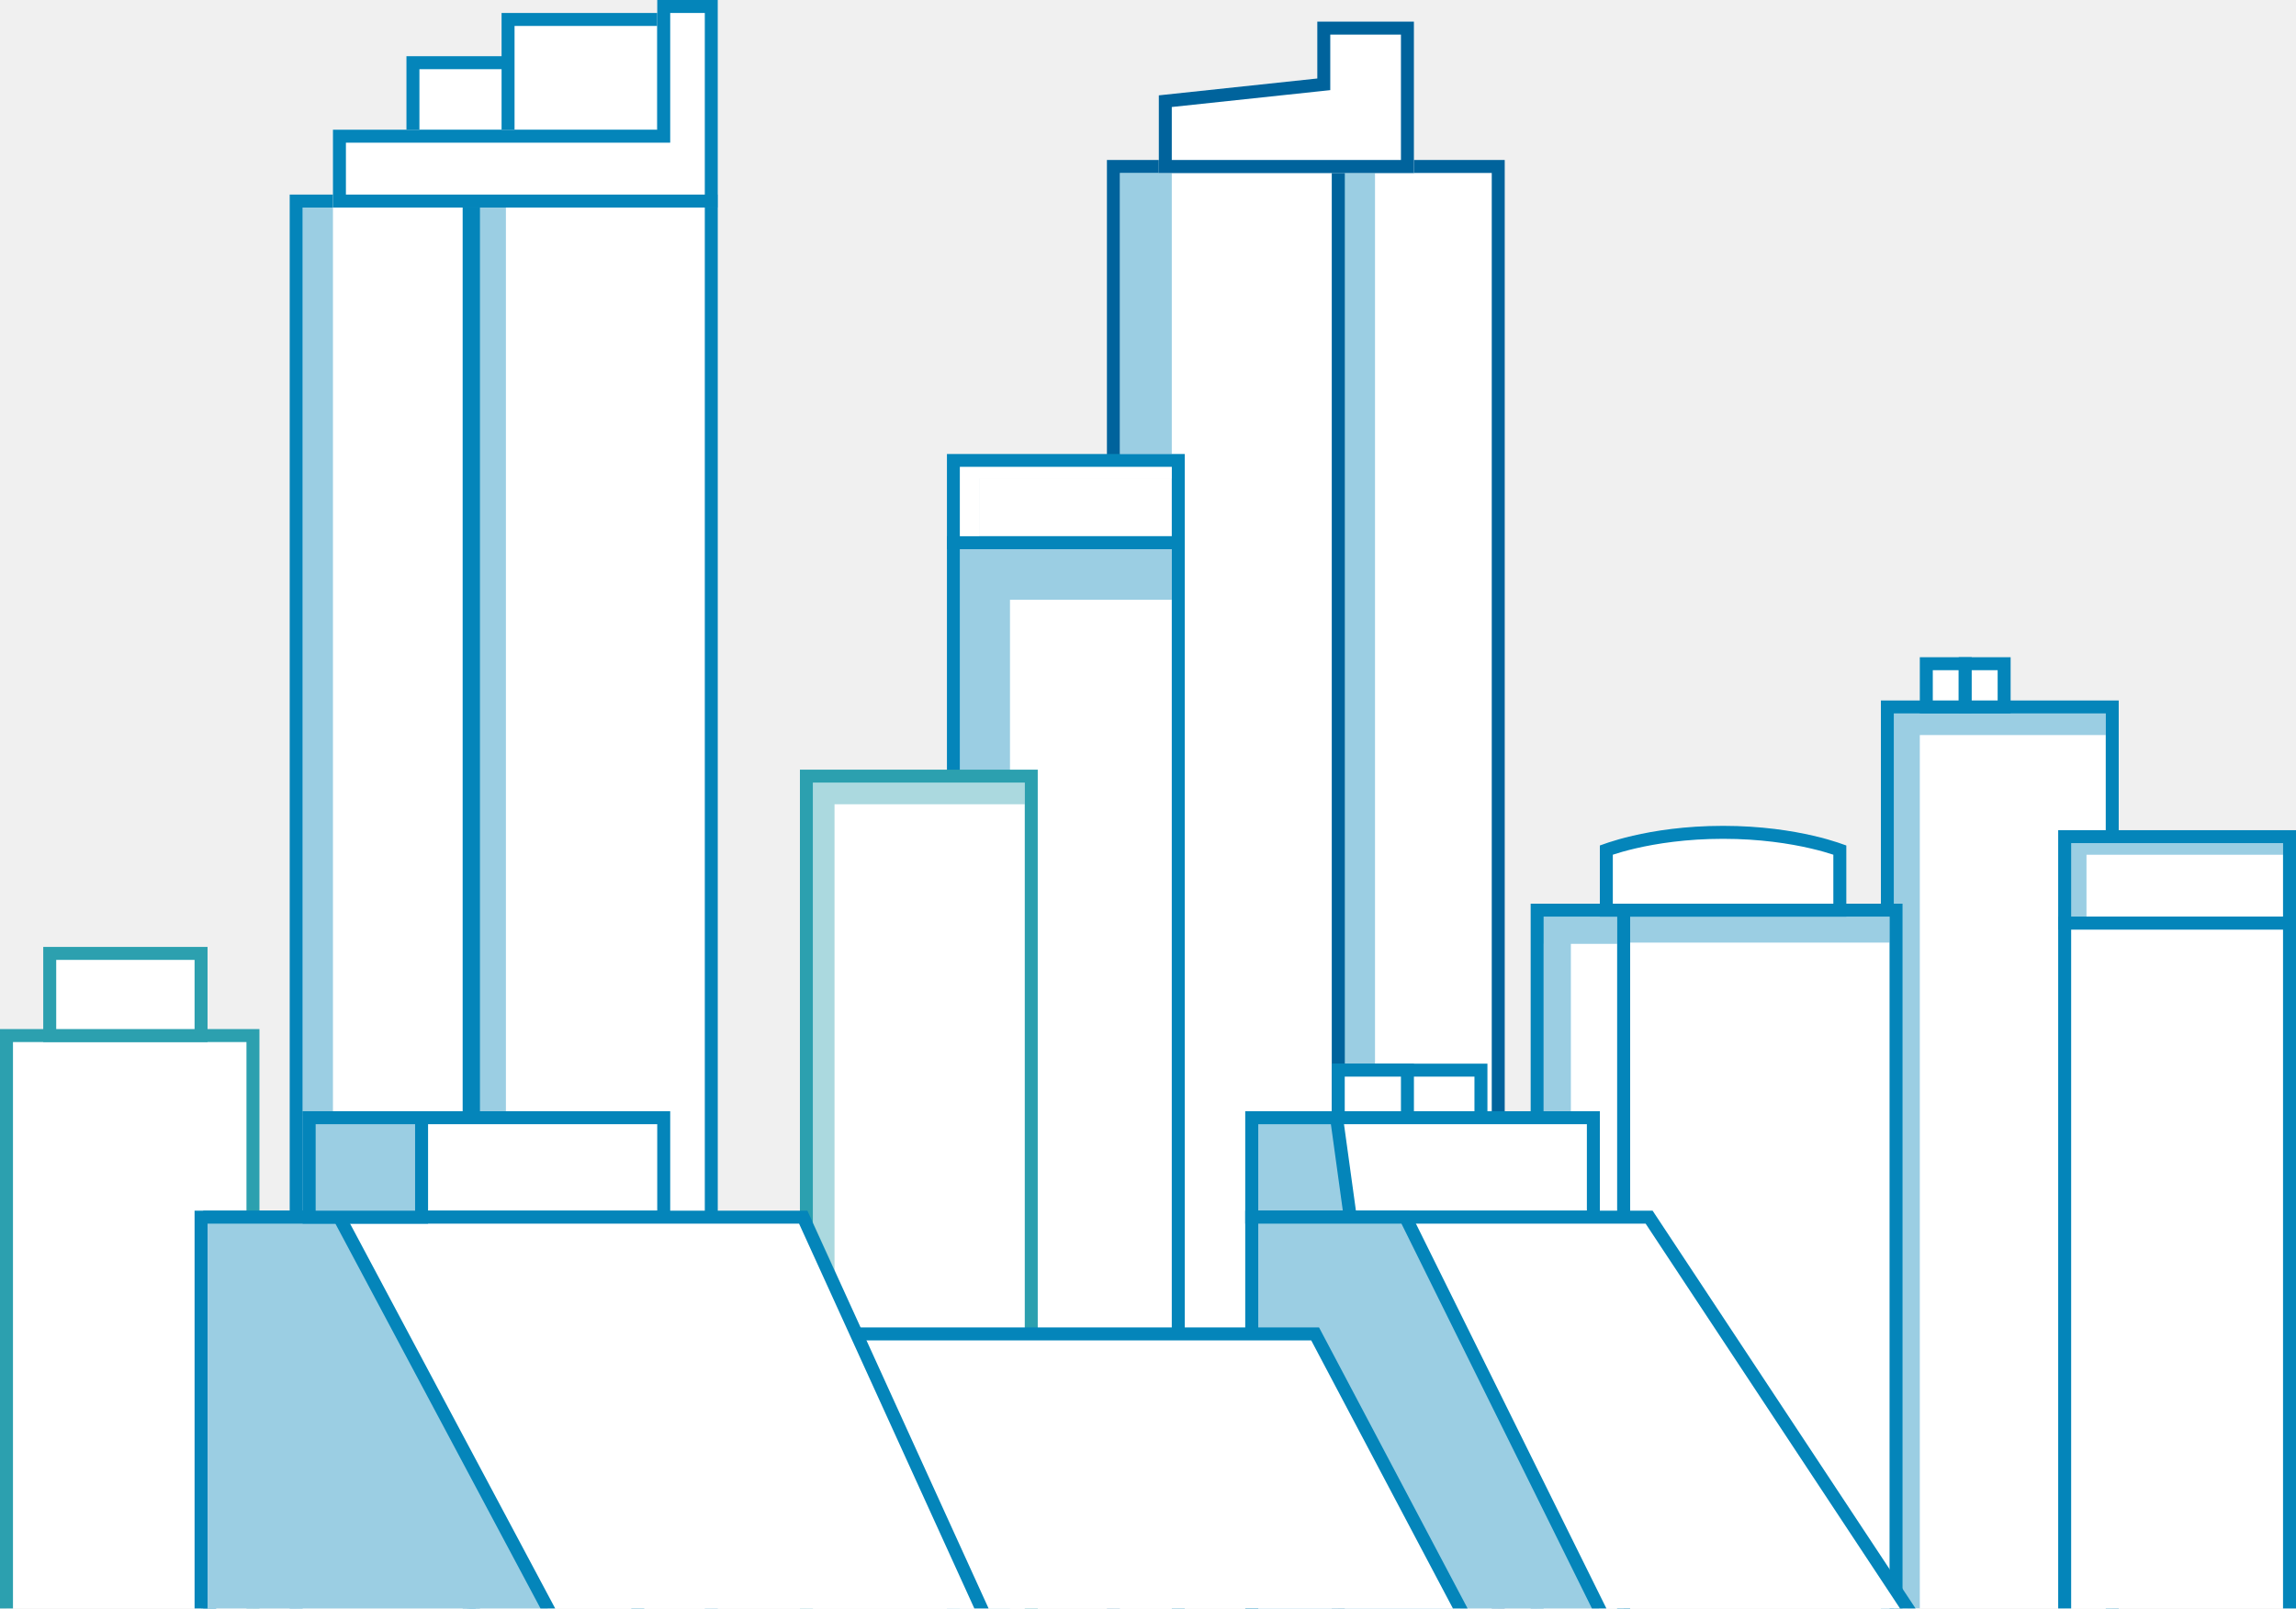
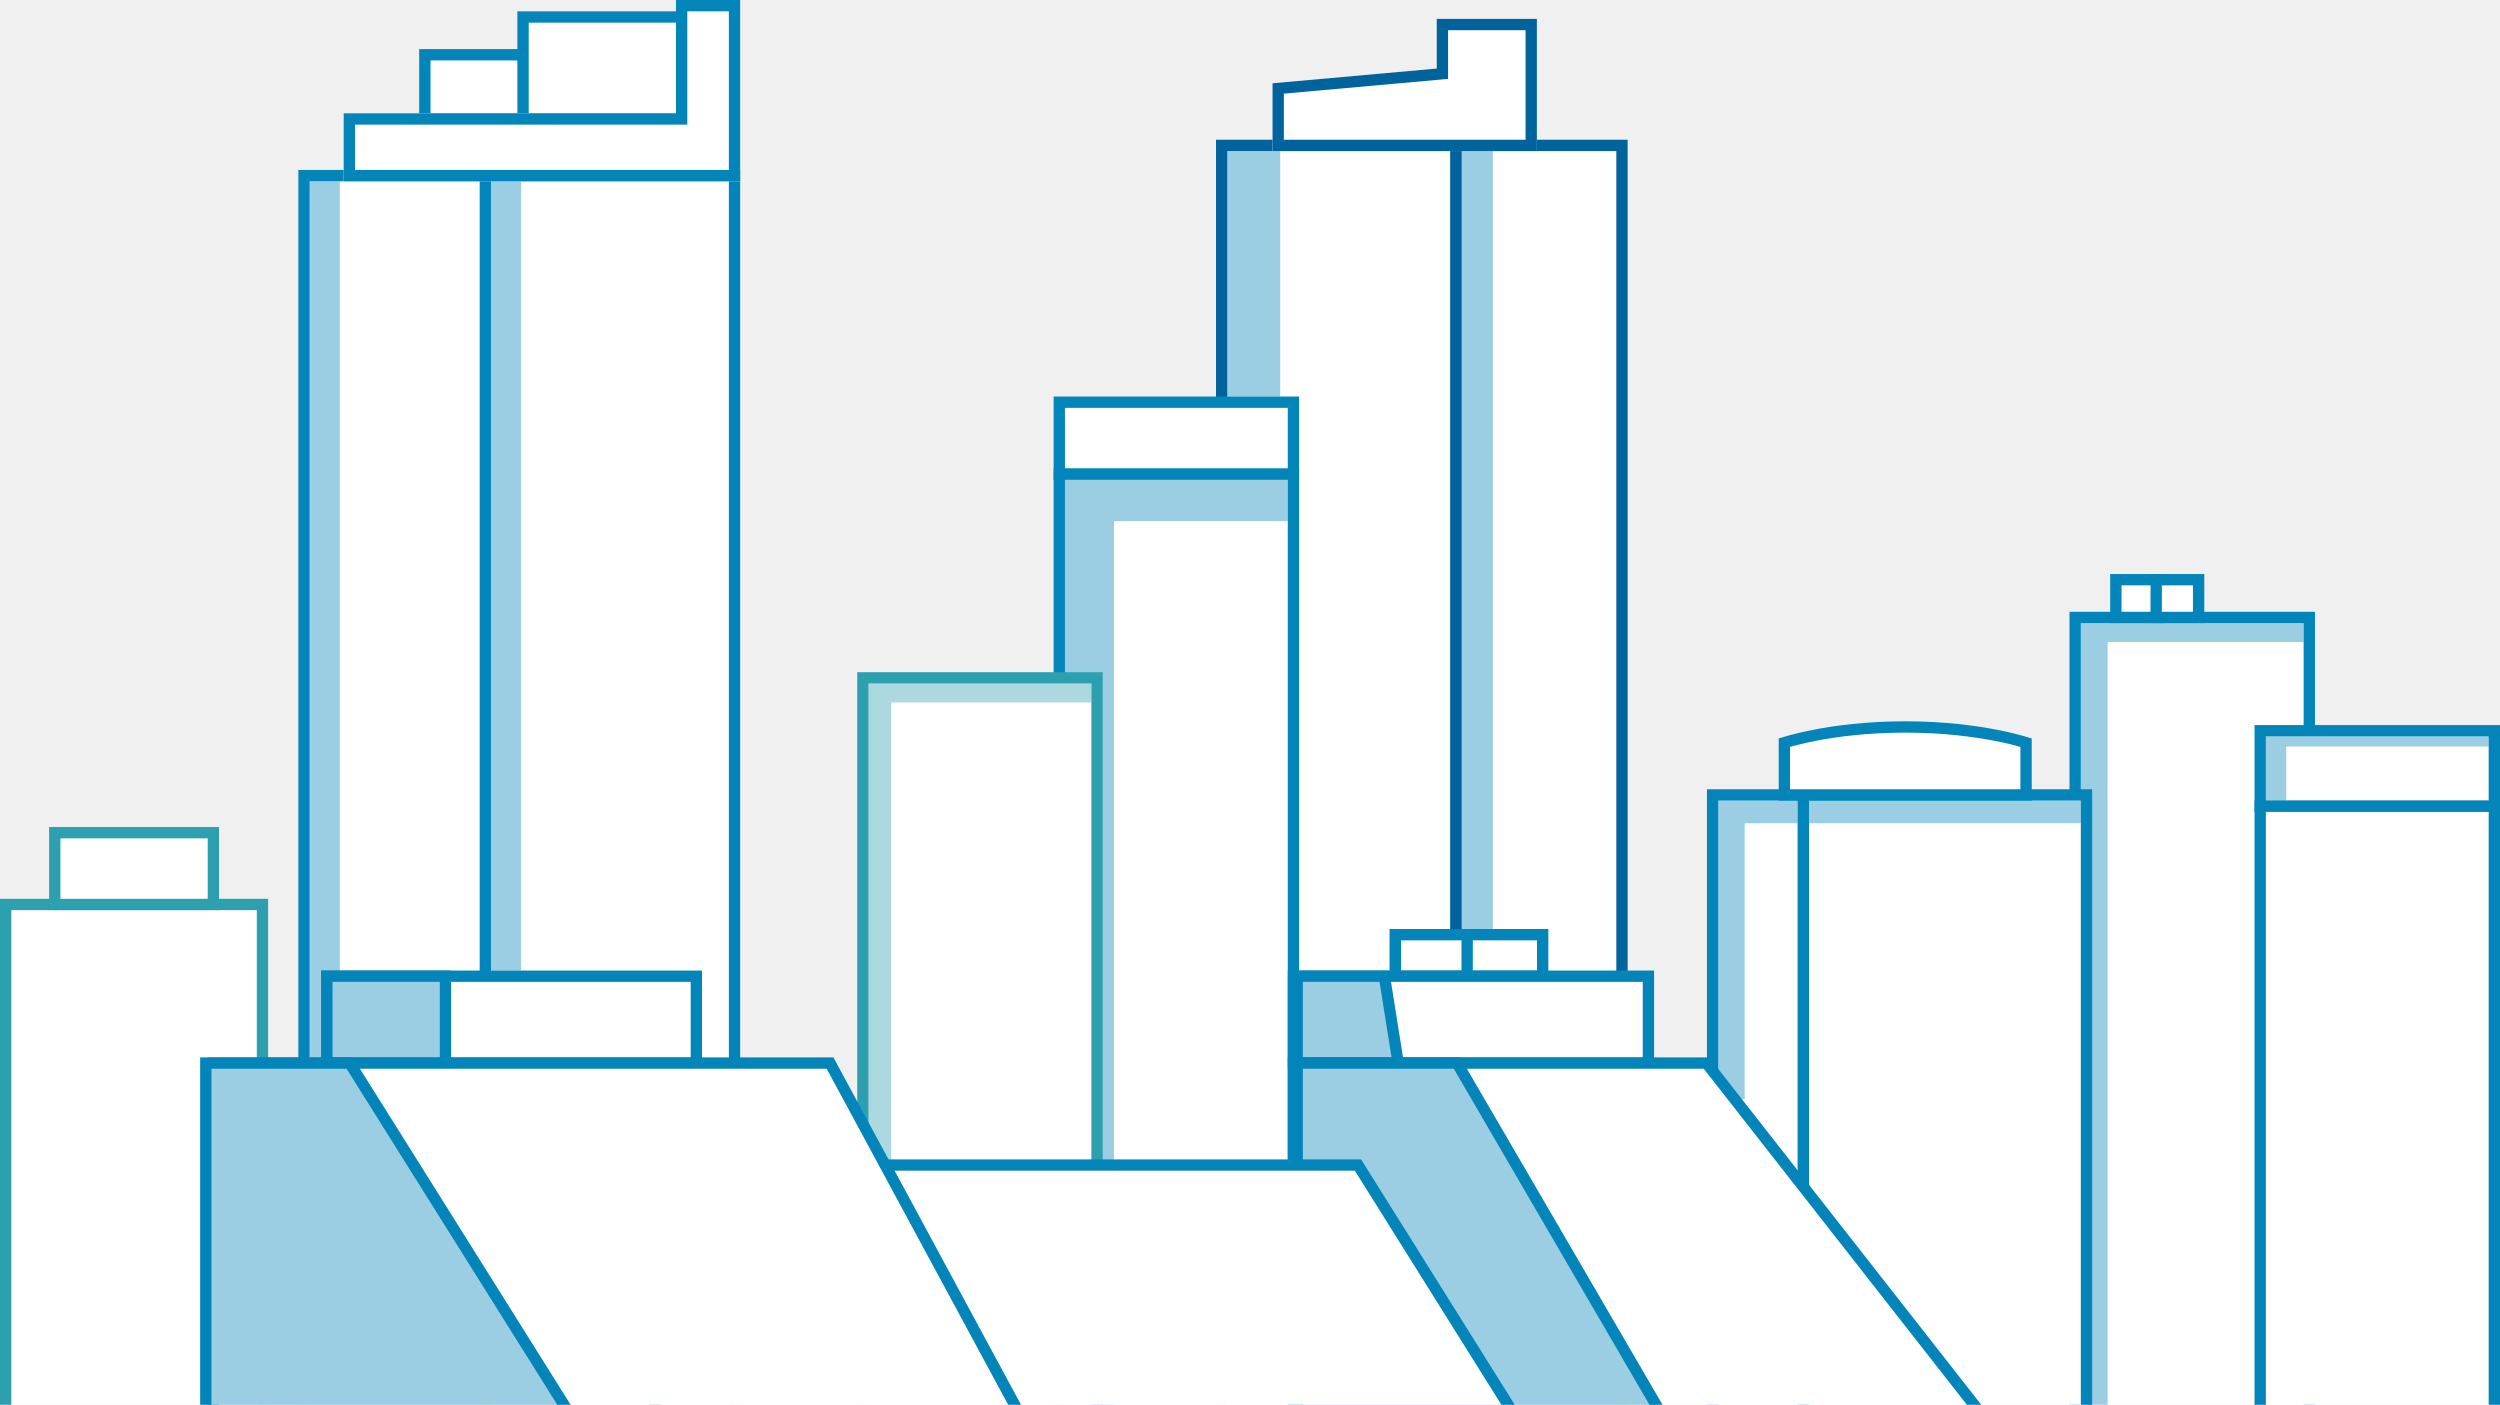
- <svg xmlns="http://www.w3.org/2000/svg" width="531" height="372" viewBox="0 0 531 372" fill="none">
+ <svg xmlns="http://www.w3.org/2000/svg" width="662" height="372" viewBox="0 0 662 372" fill="none">
  <g clip-path="url(#clip0)">
-     <rect x="436.5" y="163.5" width="52" height="210" fill="white" stroke="#0485BA" stroke-width="3" />
-     <path opacity="0.4" fill-rule="evenodd" clip-rule="evenodd" d="M444 165H438V170V372H444V170H487V165H444Z" fill="#0485BA" />
-     <rect x="1.5" y="239.5" width="57" height="134" fill="white" stroke="#2CA0AF" stroke-width="3" />
-     <rect x="11.5" y="220.5" width="35" height="19" fill="white" stroke="#2CA0AF" stroke-width="3" />
-     <path d="M375.5 210.5H438.5V373.5H375.5V210.5Z" fill="white" stroke="#0485BA" stroke-width="3" />
-     <rect x="355.5" y="210.5" width="20" height="163" fill="white" stroke="#0485BA" stroke-width="3" />
-     <path opacity="0.4" fill-rule="evenodd" clip-rule="evenodd" d="M357 212H356.9V218.292H357V257H363.3V218.292H374V212H363.3H357Z" fill="#0485BA" />
-     <rect opacity="0.4" x="377" y="212" width="60" height="6" fill="#0485BA" />
-     <path d="M425.5 196.6V210.5H371.5V196.6C371.761 196.507 372.076 196.398 372.443 196.276C373.697 195.861 375.561 195.303 377.973 194.744C382.797 193.625 389.808 192.5 398.5 192.5C407.192 192.5 414.203 193.625 419.027 194.744C421.439 195.303 423.303 195.861 424.557 196.276C424.924 196.398 425.239 196.507 425.5 196.6Z" fill="white" stroke="#0485BA" stroke-width="3" />
-     <rect x="1.5" y="-1.5" width="9" height="10" transform="matrix(1 0 0 -1 444 162)" fill="white" stroke="#0485BA" stroke-width="3" />
-     <rect x="1.5" y="-1.5" width="52" height="20" transform="matrix(1 0 0 -1 476 212)" fill="white" stroke="#0485BA" stroke-width="3" />
-     <rect x="1.5" y="-1.5" width="9" height="10" transform="matrix(1 0 0 -1 453 162)" fill="white" stroke="#0485BA" stroke-width="3" />
-     <path d="M109.5 46.5H164.5V373.5H109.5V46.5Z" fill="white" stroke="#0485BA" stroke-width="3" />
-     <rect x="95.5" y="14.5" width="49" height="17" fill="white" stroke="#0485BA" stroke-width="3" />
-     <rect x="117.5" y="4.5" width="36" height="27" fill="white" stroke="#0485BA" stroke-width="3" />
-     <rect x="68.5" y="46.5" width="40" height="327" fill="white" stroke="#0485BA" stroke-width="3" />
-     <rect opacity="0.4" x="110" y="48" width="7" height="209" fill="#0485BA" />
+     <rect x="549.5" y="163.5" width="62" height="210" fill="white" stroke="#0485BA" stroke-width="3" />
+     <path opacity="0.4" fill-rule="evenodd" clip-rule="evenodd" d="M558.102 165H551V170V372H558.102V170H610V165H558.102Z" fill="#0485BA" />
+     <rect x="1.5" y="239.5" width="68" height="134" fill="white" stroke="#2CA0AF" stroke-width="3" />
+     <rect x="14.5" y="220.5" width="42" height="19" fill="white" stroke="#2CA0AF" stroke-width="3" />
+     <path d="M477.5 210.5H552.5V373.5H477.5V210.5Z" fill="white" stroke="#0485BA" stroke-width="3" />
+     <rect x="453.5" y="210.5" width="24" height="163" fill="white" stroke="#0485BA" stroke-width="3" />
+     <path opacity="0.4" fill-rule="evenodd" clip-rule="evenodd" d="M462 212H455V218V291H462V218H476V212H462Z" fill="#0485BA" />
+     <rect opacity="0.4" x="479" y="212" width="72" height="6" fill="#0485BA" />
+     <path d="M536.5 196.655V210.5H472.5V196.655C472.829 196.554 473.238 196.433 473.725 196.296C475.209 195.878 477.414 195.317 480.264 194.754C485.963 193.629 494.241 192.5 504.5 192.5C514.759 192.5 523.037 193.629 528.736 194.754C531.586 195.317 533.791 195.878 535.275 196.296C535.762 196.433 536.171 196.554 536.5 196.655Z" fill="white" stroke="#0485BA" stroke-width="3" />
+     <rect x="1.5" y="-1.5" width="11.237" height="10" transform="matrix(1 0 0 -1 558.779 162)" fill="white" stroke="#0485BA" stroke-width="3" />
+     <rect x="1.5" y="-1.5" width="62" height="20" transform="matrix(1 0 0 -1 597 212)" fill="white" stroke="#0485BA" stroke-width="3" />
+     <rect x="1.5" y="-1.5" width="11.237" height="10" transform="matrix(1 0 0 -1 569.458 162)" fill="white" stroke="#0485BA" stroke-width="3" />
+     <path d="M128.5 46.5H194.5V373.5H128.5V46.5Z" fill="white" stroke="#0485BA" stroke-width="3" />
+     <rect x="112.5" y="14.5" width="58" height="17" fill="white" stroke="#0485BA" stroke-width="3" />
+     <rect x="138.5" y="4.5" width="43" height="27" fill="white" stroke="#0485BA" stroke-width="3" />
+     <rect x="80.5" y="46.5" width="48.017" height="327" fill="white" stroke="#0485BA" stroke-width="3" />
+     <rect opacity="0.4" x="130" y="48" width="8" height="209" fill="#0485BA" />
    <mask id="path-18-inside-1" fill="white">
-       <path fill-rule="evenodd" clip-rule="evenodd" d="M166 0H152V30H77V48H166V31V30V0Z" />
+       <path fill-rule="evenodd" clip-rule="evenodd" d="M196 0H179V30H91V48H196V31V30V0Z" />
    </mask>
-     <path fill-rule="evenodd" clip-rule="evenodd" d="M166 0H152V30H77V48H166V31V30V0Z" fill="white" />
-     <path d="M152 0V-3H149V0H152ZM166 0H169V-3H166V0ZM152 30V33H155V30H152ZM77 30V27H74V30H77ZM77 48H74V51H77V48ZM166 48V51H169V48H166ZM152 3H166V-3H152V3ZM155 30V0H149V30H155ZM152 27H77V33H152V27ZM74 30V48H80V30H74ZM77 51H166V45H77V51ZM169 48V31H163V48H169ZM169 31V30H163V31H169ZM163 0V30H169V0H163Z" fill="#0485BA" mask="url(#path-18-inside-1)" />
-     <rect x="309.5" y="38.5" width="37" height="335" fill="white" stroke="#00639C" stroke-width="3" />
-     <rect x="257.5" y="38.5" width="52" height="335" fill="white" stroke="#00639C" stroke-width="3" />
-     <rect opacity="0.4" x="259" y="40" width="12" height="65" fill="#0485BA" />
-     <path opacity="0.4" d="M311 40H318V246H311V40Z" fill="#0485BA" />
+     <path fill-rule="evenodd" clip-rule="evenodd" d="M196 0H179V30H91V48H196V31V30V0Z" fill="white" />
+     <path d="M179 0V-3H176V0H179ZM196 0H199V-3H196V0ZM179 30V33H182V30H179ZM91 30V27H88V30H91ZM91 48H88V51H91V48ZM196 48V51H199V48H196ZM179 3H196V-3H179V3ZM182 30V0H176V30H182ZM179 27H91V33H179V27ZM88 30V48H94V30H88ZM91 51H196V45H91V51ZM199 48V31H193V48H199ZM199 31V30H193V31H199ZM193 0V30H199V0H193Z" fill="#0485BA" mask="url(#path-18-inside-1)" />
+     <rect x="385.5" y="38.5" width="44" height="335" fill="white" stroke="#00639C" stroke-width="3" />
+     <rect x="323.5" y="38.5" width="62" height="335" fill="white" stroke="#00639C" stroke-width="3" />
+     <rect opacity="0.4" x="325" y="40" width="14" height="65" fill="#0485BA" />
+     <path opacity="0.4" d="M387 40H395.305V246H387V40Z" fill="#0485BA" />
    <mask id="path-24-inside-2" fill="white">
-       <path fill-rule="evenodd" clip-rule="evenodd" d="M327 5H304.652V18.149L268 22.051V40H327V35.513V15.769V5Z" />
+       <path fill-rule="evenodd" clip-rule="evenodd" d="M406.966 5H380.451V18.149L336.966 22.051V40H406.966V15.769L406.966 15.769V5Z" />
    </mask>
-     <path fill-rule="evenodd" clip-rule="evenodd" d="M327 5H304.652V18.149L268 22.051V40H327V35.513V15.769V5Z" fill="white" />
-     <path d="M304.652 5V2H301.652V5H304.652ZM327 5H330V2H327V5ZM304.652 18.149L304.969 21.132L307.652 20.846V18.149H304.652ZM268 22.051L267.682 19.068L265 19.354V22.051H268ZM268 40H265V43H268V40ZM327 40V43H330V40H327ZM304.652 8H327V2H304.652V8ZM307.652 18.149V5H301.652V18.149H307.652ZM304.334 15.166L267.682 19.068L268.318 25.034L304.969 21.132L304.334 15.166ZM265 22.051V40H271V22.051H265ZM268 43H327V37H268V43ZM330 40V35.513H324V40H330ZM330 35.513V15.769H324V35.513H330ZM324 5V15.769H330V5H324Z" fill="#00639C" mask="url(#path-24-inside-2)" />
-     <rect x="220.5" y="125.5" width="52" height="248" fill="white" stroke="#0485BA" stroke-width="3" />
-     <rect x="1.5" y="-1.5" width="52" height="19" transform="matrix(1 0 0 -1 219 124)" fill="white" stroke="#0485BA" stroke-width="3" />
-     <path opacity="0.4" fill-rule="evenodd" clip-rule="evenodd" d="M271 127H222V129.703V138.714V373H233.582V138.714H271V127Z" fill="#0485BA" />
-     <g opacity="0.556">
-       <mask id="path-29-inside-3" fill="white">
-         <path fill-rule="evenodd" clip-rule="evenodd" d="M271 108H222V108.889V110.667V124H226.455V110.667H271V108Z" />
-       </mask>
-       <path fill-rule="evenodd" clip-rule="evenodd" d="M271 108H222V108.889V110.667V124H226.455V110.667H271V108Z" fill="#C5DBE8" />
-       <path d="M222 108V105.3H219.3V108H222ZM271 108H273.7V105.3H271V108ZM222 124H219.3V126.7H222V124ZM226.455 124V126.7H229.155V124H226.455ZM226.455 110.667V107.967H223.755V110.667H226.455ZM271 110.667V113.367H273.7V110.667H271ZM222 110.7H271V105.3H222V110.7ZM224.7 108.889V108H219.3V108.889H224.7ZM224.7 110.667V108.889H219.3V110.667H224.7ZM224.7 124V110.667H219.3V124H224.7ZM226.455 121.3H222V126.7H226.455V121.3ZM223.755 110.667V124H229.155V110.667H223.755ZM271 107.967H226.455V113.367H271V107.967ZM268.3 108V110.667H273.7V108H268.3Z" fill="white" mask="url(#path-29-inside-3)" />
-     </g>
-     <rect x="186.5" y="179.5" width="52" height="194" fill="white" stroke="#2CA0AF" stroke-width="3" />
-     <path d="M309.5 247.5H342.5V258.5H309.5V247.5Z" fill="white" stroke="#0485BA" stroke-width="3" />
-     <rect x="309.5" y="247.5" width="16" height="11" fill="white" stroke="#0485BA" stroke-width="3" />
-     <path d="M289.5 258.5H368.5V281.5H289.5V258.5Z" fill="white" stroke="#0485BA" stroke-width="3" />
-     <path d="M289.5 258.5H309.106L312.279 281.5H289.5V258.5Z" fill="#9BCEE3" stroke="#0485BA" stroke-width="3" />
-     <path d="M289.5 281.5H381.393L442.21 373.5H289.5V281.5Z" fill="white" stroke="#0485BA" stroke-width="3" />
-     <path d="M289.5 281.5H325.047L370.584 373.5H289.5V281.5Z" fill="#9BCEE3" stroke="#0485BA" stroke-width="3" />
-     <path d="M147.5 308.5H304.152L338.51 373.5H147.5V308.5Z" fill="white" stroke="#0485BA" stroke-width="3" />
-     <rect x="71.5" y="258.5" width="82" height="23" fill="white" stroke="#0485BA" stroke-width="3" />
-     <path d="M48.5 281.5H185.764L227.669 373.5H48.5V281.5Z" fill="white" stroke="#0485BA" stroke-width="3" />
-     <path d="M46.5 281.5H78.462L127.501 373.5H46.5V281.5Z" fill="#9BCEE3" stroke="#0485BA" stroke-width="3" />
-     <rect x="71.5" y="258.5" width="26" height="23" fill="#9BCEE3" stroke="#0485BA" stroke-width="3" />
-     <rect opacity="0.4" x="70" y="48" width="7" height="210" fill="#0485BA" />
-     <rect x="477.5" y="213.5" width="52" height="160" fill="white" stroke="#0485BA" stroke-width="3" />
-     <path opacity="0.4" fill-rule="evenodd" clip-rule="evenodd" d="M528 195H478V195.895V197.684V212H482.545V197.684H528V195Z" fill="#0485BA" />
-     <path opacity="0.4" fill-rule="evenodd" clip-rule="evenodd" d="M237 181H188V183V186V283L193 294V186H237V181Z" fill="#2CA0AF" />
+     <path fill-rule="evenodd" clip-rule="evenodd" d="M406.966 5H380.451V18.149L336.966 22.051V40H406.966V15.769L406.966 15.769V5Z" fill="white" />
+     <path d="M380.451 5V2H377.451V5H380.451ZM406.966 5H409.966V2H406.966V5ZM380.451 18.149L380.719 21.137L383.451 20.892V18.149H380.451ZM336.966 22.051L336.698 19.063L333.966 19.308V22.051H336.966ZM336.966 40H333.966V43H336.966V40ZM406.966 40V43H409.966V40H406.966ZM406.966 15.769H409.966V12.475L406.686 12.782L406.966 15.769ZM406.966 15.769H403.966V19.064L407.246 18.756L406.966 15.769ZM380.451 8H406.966V2H380.451V8ZM383.451 18.149V5H377.451V18.149H383.451ZM380.182 15.161L336.698 19.063L337.234 25.039L380.719 21.137L380.182 15.161ZM333.966 22.051V40H339.966V22.051H333.966ZM336.966 43H406.966V37H336.966V43ZM409.966 40V15.769H403.966V40H409.966ZM406.686 12.782L406.686 12.782L407.246 18.756L407.246 18.756L406.686 12.782ZM403.966 5V15.769H409.966V5H403.966Z" fill="#00639C" mask="url(#path-24-inside-2)" />
+     <rect x="280.5" y="125.5" width="62" height="248" fill="white" stroke="#0485BA" stroke-width="3" />
+     <rect x="1.5" y="-1.5" width="62" height="19" transform="matrix(1 0 0 -1 279 124)" fill="white" stroke="#0485BA" stroke-width="3" />
+     <path opacity="0.4" fill-rule="evenodd" clip-rule="evenodd" d="M341 127H282V129.703V138V372.703H295V138H341V127Z" fill="#0485BA" />
+     <rect x="228.5" y="179.5" width="62" height="194" fill="white" stroke="#2CA0AF" stroke-width="3" />
+     <path d="M369.5 247.5H408.5V258.5H369.5V247.5Z" fill="white" stroke="#0485BA" stroke-width="3" />
+     <rect x="369.5" y="247.5" width="19" height="11" fill="white" stroke="#0485BA" stroke-width="3" />
+     <path d="M342.5 258.5H436.5V281.5H342.5V258.5Z" fill="white" stroke="#0485BA" stroke-width="3" />
+     <path d="M343.5 258.5H366.582L370.242 281.5H343.5V258.5Z" fill="#9BCEE3" stroke="#0485BA" stroke-width="3" />
+     <path d="M342.5 281.5H451.869L523.92 373.5H342.5V281.5Z" fill="white" stroke="#0485BA" stroke-width="3" />
+     <path d="M343.5 281.5H385.819L439.391 373.5H343.5V281.5Z" fill="#9BCEE3" stroke="#0485BA" stroke-width="3" />
+     <rect x="86.551" y="258.5" width="97.847" height="23" fill="white" stroke="#0485BA" stroke-width="3" />
+     <rect opacity="0.4" x="82" y="48" width="8" height="244" fill="#0485BA" />
+     <rect x="598.5" y="213.5" width="62" height="160" fill="white" stroke="#0485BA" stroke-width="3" />
+     <path opacity="0.4" fill-rule="evenodd" clip-rule="evenodd" d="M659 195H600V195.895V197.684V212H605.393V197.684H659V195Z" fill="#0485BA" />
+     <rect x="86.551" y="258.5" width="31.407" height="23" fill="#9BCEE3" stroke="#0485BA" stroke-width="3" />
+     <path opacity="0.4" fill-rule="evenodd" clip-rule="evenodd" d="M289 181H230V183V186V313L236 324V186H289V181Z" fill="#2CA0AF" />
+     <path d="M173.5 308.5H359.589L400.291 373.5H173.5V308.5Z" fill="white" stroke="#0485BA" stroke-width="3" />
+     <path d="M56.5 281.5H219.795L269.485 373.5H56.5V281.5Z" fill="white" stroke="#0485BA" stroke-width="3" />
+     <path d="M54.5 281.5H92.596L150.289 373.5H54.5V281.5Z" fill="#9BCEE3" stroke="#0485BA" stroke-width="3" />
  </g>
  <defs>
    <clipPath id="clip0">
-       <rect width="531" height="372" fill="white" />
+       <rect width="662" height="372" fill="white" />
    </clipPath>
  </defs>
</svg>
